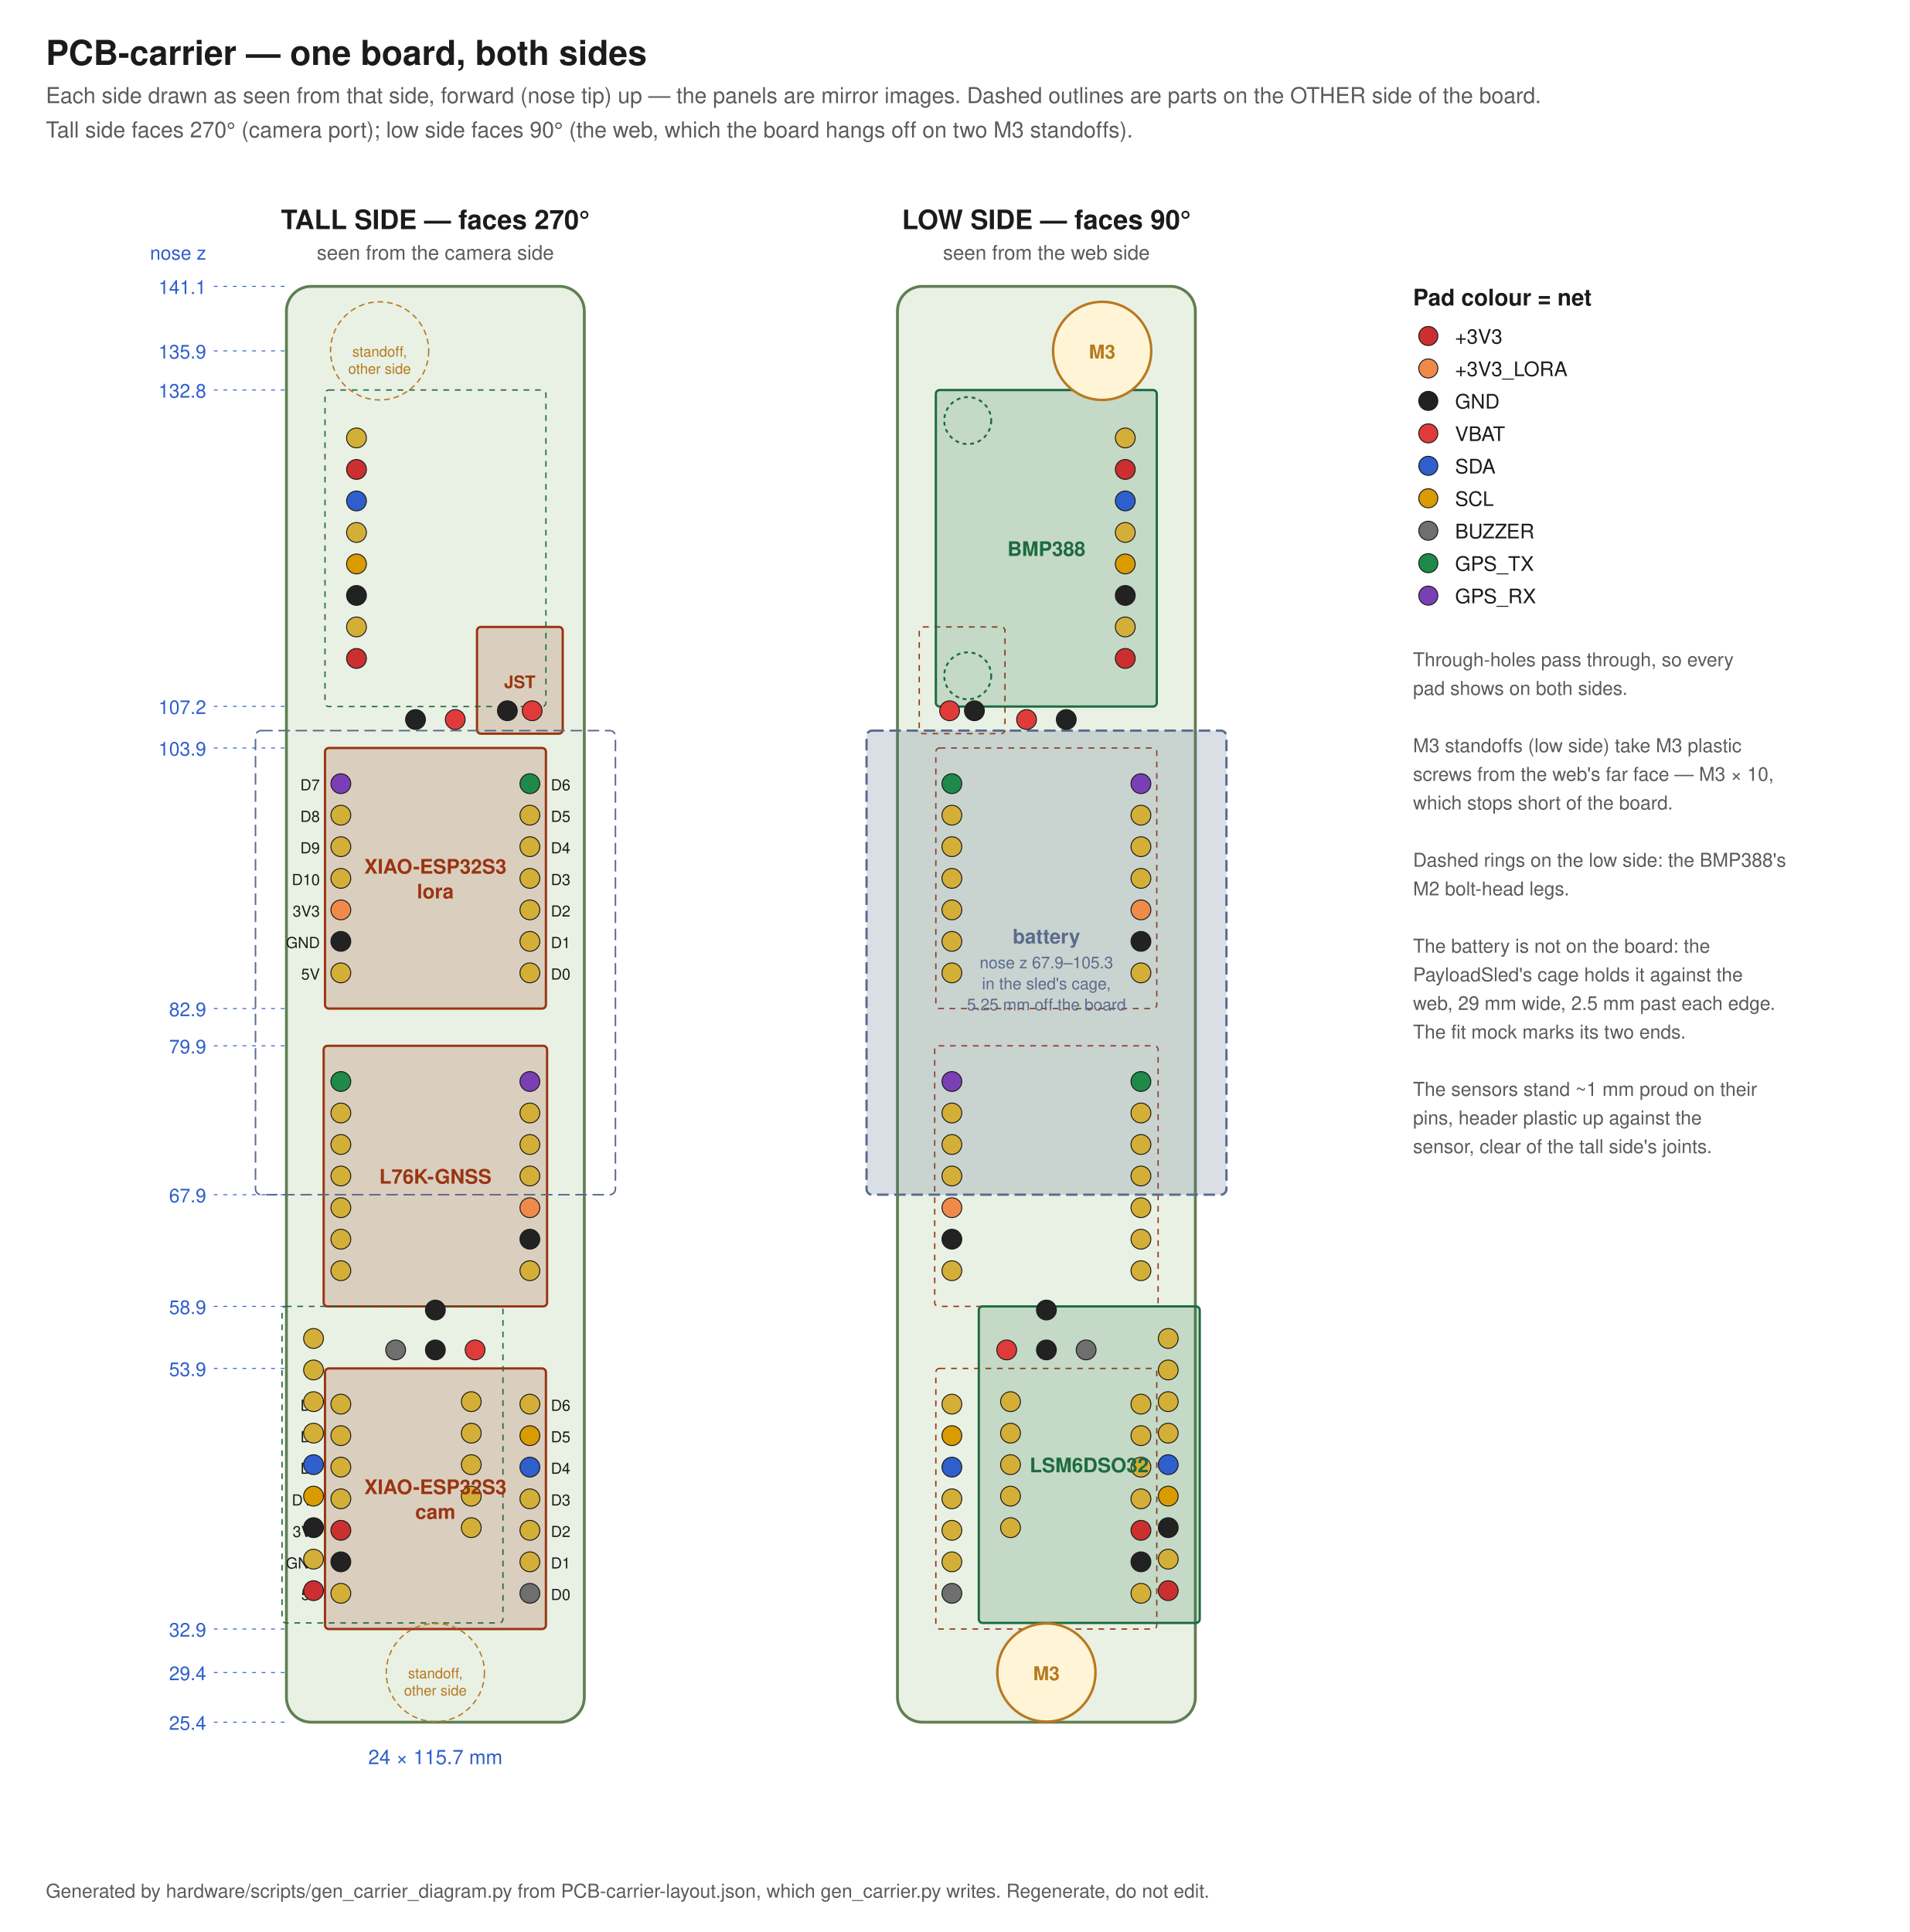
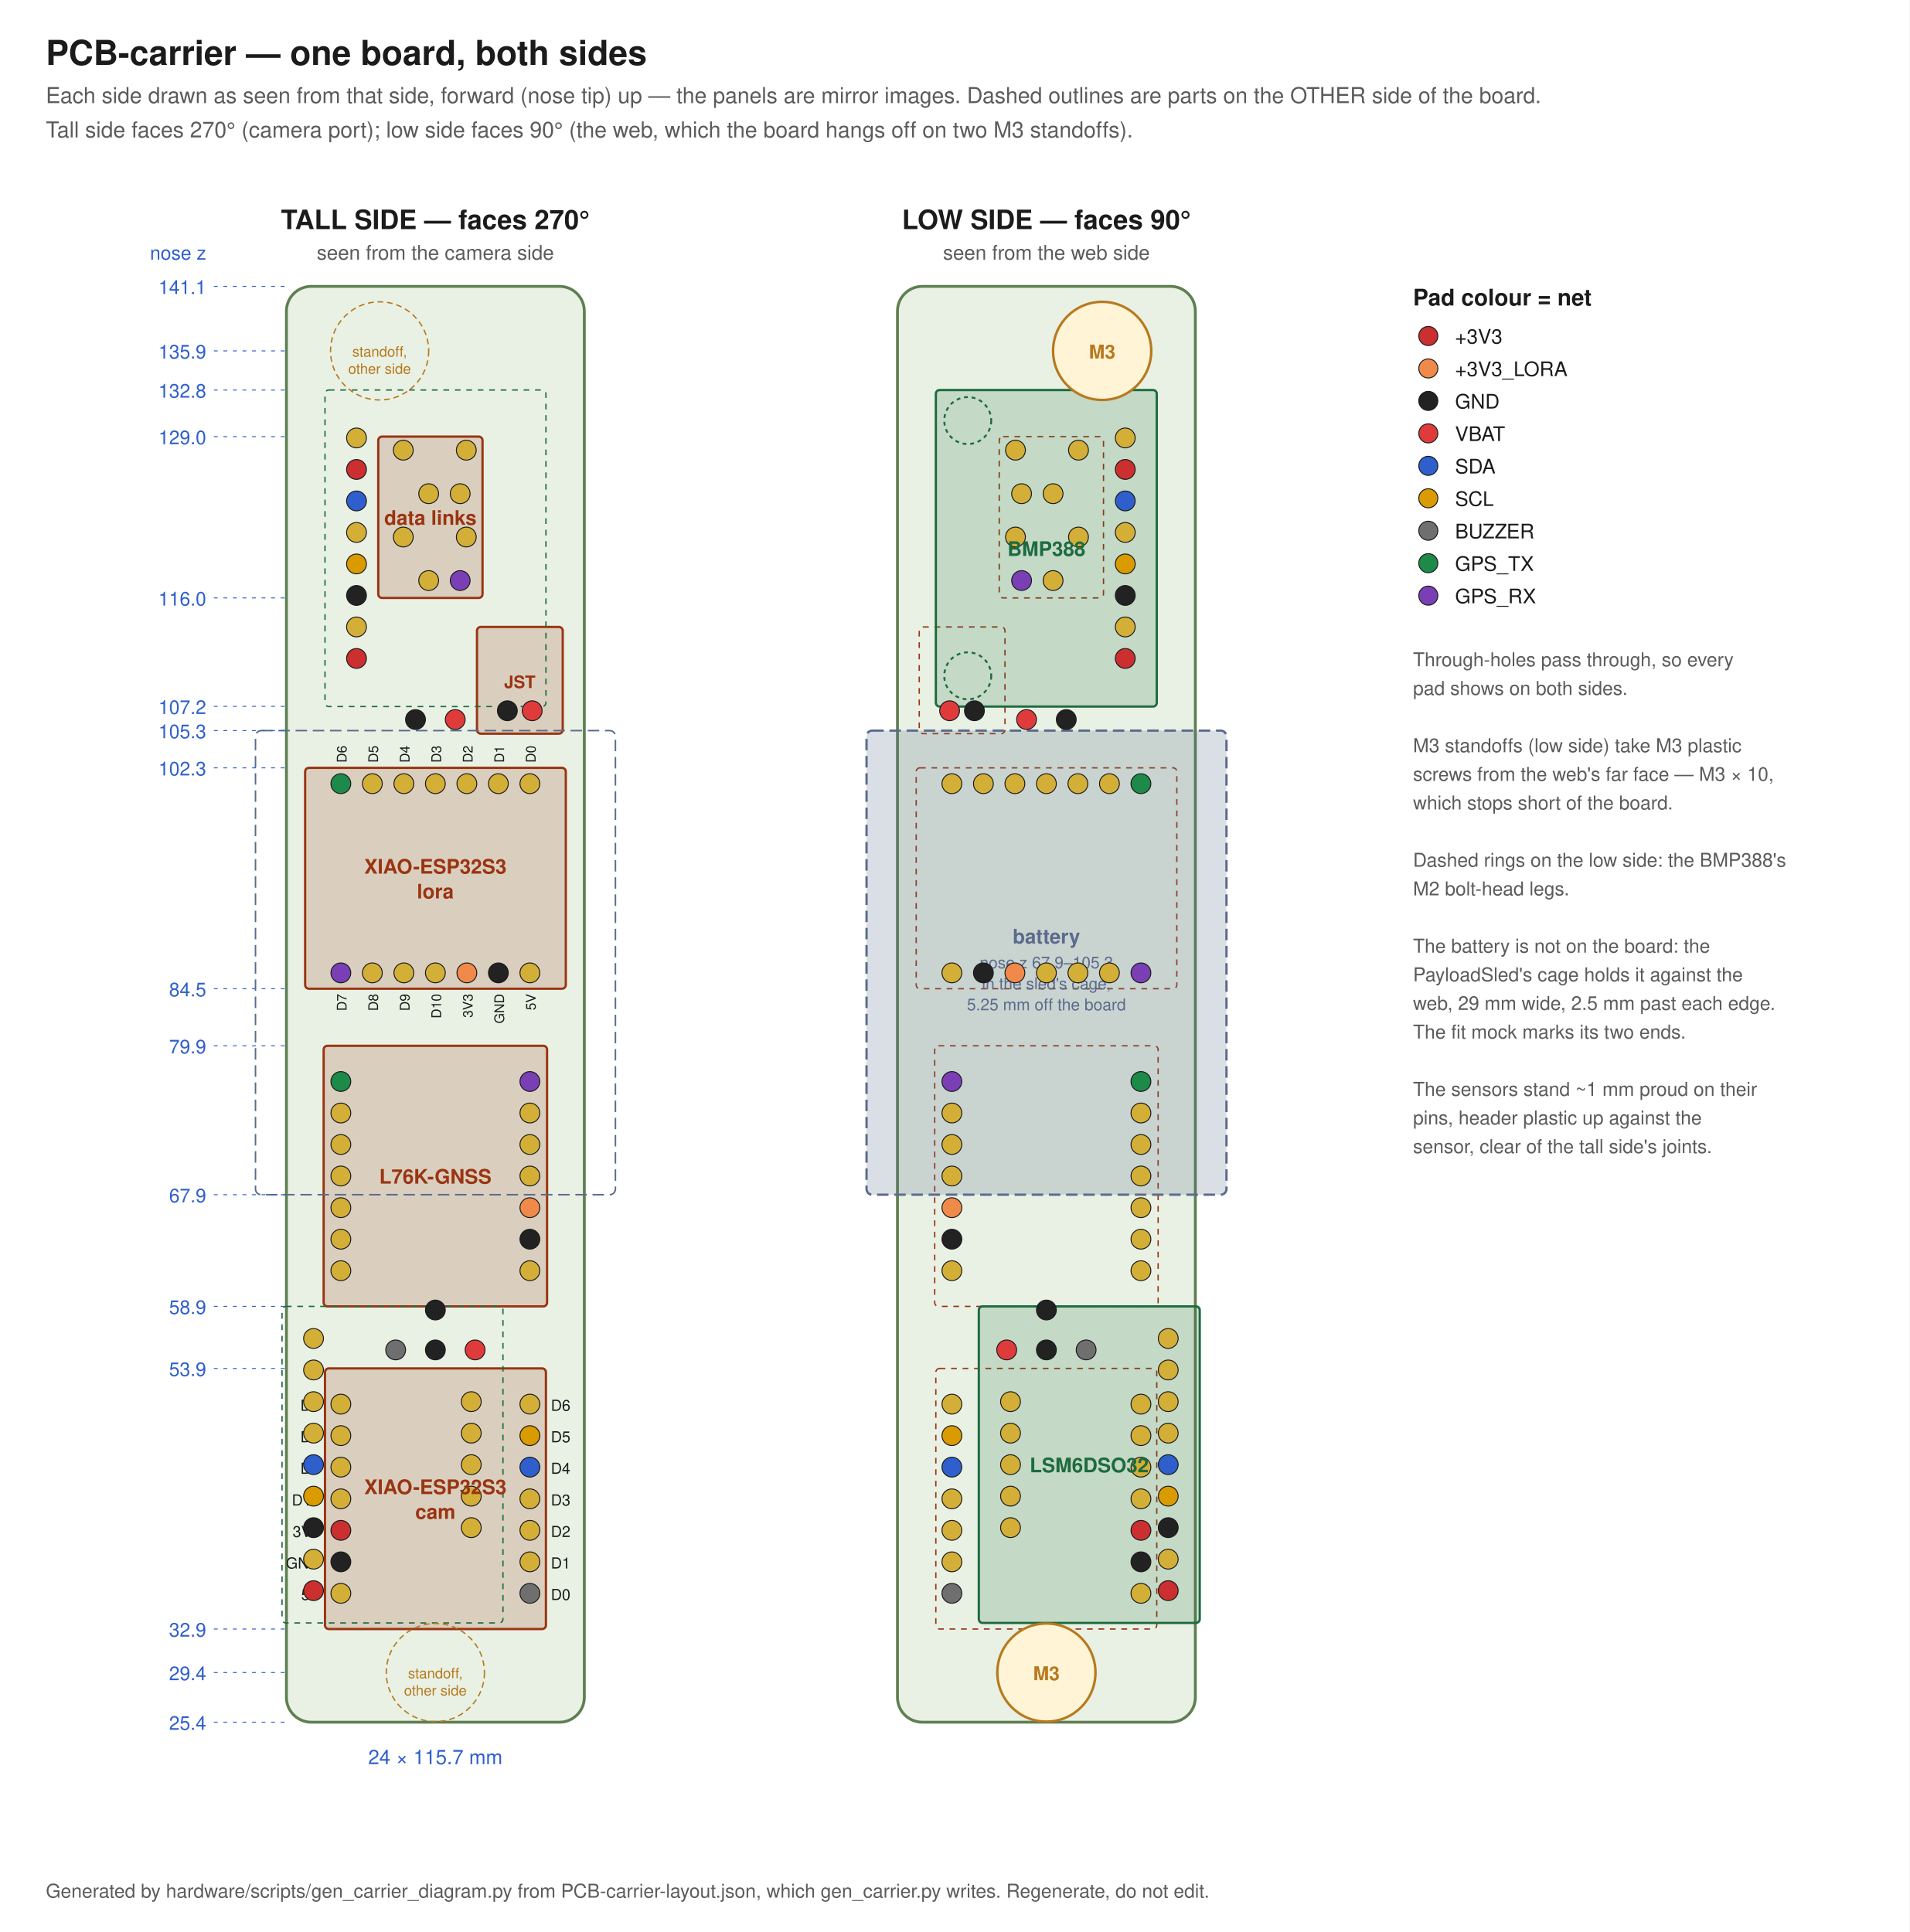
<svg xmlns="http://www.w3.org/2000/svg" width="1000" height="1012" viewBox="0 0 1000 1012" font-family="Helvetica, Arial, sans-serif">
  <rect x="0.0" y="0.0" width="1000.0" height="1012.0" rx="0.0" fill="#ffffff" fill-opacity="1.00" stroke="none" stroke-width="0.0" />
  <text x="24.0" y="34.0" font-size="18.0" fill="#1b1b1b" text-anchor="start" font-weight="bold">PCB-carrier — one board, both sides</text>
  <text x="24.0" y="54.0" font-size="11.5" fill="#5b5b5b" text-anchor="start" font-weight="normal">Each side drawn as seen from that side, forward (nose tip) up — the panels are mirror images. Dashed outlines are parts on the OTHER side of the board.</text>
  <text x="24.0" y="72.0" font-size="11.5" fill="#5b5b5b" text-anchor="start" font-weight="normal">Tall side faces 270° (camera port); low side faces 90° (the web, which the board hangs off on two M3 standoffs).</text>
  <text x="228.0" y="120.0" font-size="14.0" fill="#1b1b1b" text-anchor="middle" font-weight="bold">TALL SIDE — faces 270°</text>
  <text x="228.0" y="136.0" font-size="10.5" fill="#5b5b5b" text-anchor="middle" font-weight="normal">seen from the camera side</text>
  <rect x="150.0" y="150.0" width="156.0" height="752.1" rx="13.0" fill="#e9f1e4" fill-opacity="1.00" stroke="#5f7f52" stroke-width="1.5" />
  <rect x="170.2" y="716.8" width="115.7" height="136.5" rx="2.0" fill="#9a3412" fill-opacity="0.18" stroke="#9a3412" stroke-width="1.2" />
  <rect x="169.5" y="547.8" width="117.0" height="136.5" rx="2.0" fill="#9a3412" fill-opacity="0.18" stroke="#9a3412" stroke-width="1.2" />
-   <rect x="170.2" y="391.8" width="115.7" height="136.5" rx="2.0" fill="#9a3412" fill-opacity="0.18" stroke="#9a3412" stroke-width="1.2" />
+   <rect x="159.8" y="402.2" width="136.5" height="115.7" rx="2.0" fill="#9a3412" fill-opacity="0.18" stroke="#9a3412" stroke-width="1.2" />
+   <rect x="198.1" y="228.7" width="54.6" height="84.5" rx="2.0" fill="#9a3412" fill-opacity="0.18" stroke="#9a3412" stroke-width="1.2" />
  <rect x="249.8" y="328.4" width="44.9" height="55.9" rx="2.0" fill="#9a3412" fill-opacity="0.18" stroke="#9a3412" stroke-width="1.2" />
  <rect x="147.7" y="684.3" width="115.7" height="165.8" rx="2.0" fill="none" fill-opacity="0.00" stroke="#1d6b3f" stroke-width="0.7" stroke-dasharray="3,3" />
  <rect x="170.2" y="204.3" width="115.7" height="165.8" rx="2.0" fill="none" fill-opacity="0.00" stroke="#1d6b3f" stroke-width="0.7" stroke-dasharray="3,3" />
  <rect x="202.0" y="861.1" width="52.0" height="-7.8" rx="0.0" fill="#b8b8b8" fill-opacity="1.00" stroke="#1b1b1b" stroke-width="0.8" />
-   <rect x="202.0" y="536.1" width="52.0" height="-7.8" rx="0.0" fill="#b8b8b8" fill-opacity="1.00" stroke="#1b1b1b" stroke-width="0.8" />
+   <rect x="296.2" y="486.1" width="7.8" height="-52.0" rx="0.0" fill="#b8b8b8" fill-opacity="1.00" stroke="#1b1b1b" stroke-width="0.8" />
  <circle cx="228.0" cy="876.1" r="25.7" fill="none" stroke="#b7791f" stroke-width="0.7" stroke-dasharray="3,2" />
  <text x="228.0" y="879.1" font-size="7.5" fill="#b7791f" text-anchor="middle" font-weight="normal">standoff,</text>
  <text x="228.0" y="888.1" font-size="7.5" fill="#b7791f" text-anchor="middle" font-weight="normal">other side</text>
  <circle cx="198.8" cy="183.8" r="25.7" fill="none" stroke="#b7791f" stroke-width="0.7" stroke-dasharray="3,2" />
  <text x="198.8" y="186.8" font-size="7.5" fill="#b7791f" text-anchor="middle" font-weight="normal">standoff,</text>
  <text x="198.8" y="195.8" font-size="7.5" fill="#b7791f" text-anchor="middle" font-weight="normal">other side</text>
  <rect x="133.8" y="382.7" width="188.5" height="243.1" rx="3.0" fill="none" fill-opacity="0.00" stroke="#5a6b8c" stroke-width="0.8" stroke-dasharray="6,3" />
  <circle cx="278.7" cy="372.3" r="5.2" fill="#e03b3b" stroke="#1b1b1b" stroke-width="0.5" />
  <circle cx="265.7" cy="372.3" r="5.2" fill="#222222" stroke="#1b1b1b" stroke-width="0.5" />
  <circle cx="186.7" cy="344.9" r="5.2" fill="#cc2f2f" stroke="#1b1b1b" stroke-width="0.5" />
  <circle cx="186.7" cy="328.4" r="5.2" fill="#d4af37" stroke="#1b1b1b" stroke-width="0.5" />
  <circle cx="186.7" cy="311.9" r="5.2" fill="#222222" stroke="#1b1b1b" stroke-width="0.5" />
  <circle cx="186.7" cy="295.4" r="5.2" fill="#d99b00" stroke="#1b1b1b" stroke-width="0.5" />
  <circle cx="186.7" cy="278.9" r="5.2" fill="#d4af37" stroke="#1b1b1b" stroke-width="0.5" />
  <circle cx="186.7" cy="262.4" r="5.2" fill="#2f5fcc" stroke="#1b1b1b" stroke-width="0.5" />
  <circle cx="186.7" cy="245.9" r="5.2" fill="#cc2f2f" stroke="#1b1b1b" stroke-width="0.5" />
  <circle cx="186.7" cy="229.4" r="5.2" fill="#d4af37" stroke="#1b1b1b" stroke-width="0.5" />
  <circle cx="277.5" cy="834.6" r="5.2" fill="#6f6f6f" stroke="#1b1b1b" stroke-width="0.5" />
  <text x="288.5" y="838.1" font-size="8.0" fill="#1b1b1b" text-anchor="start" font-weight="normal">D0</text>
  <circle cx="277.5" cy="818.1" r="5.2" fill="#d4af37" stroke="#1b1b1b" stroke-width="0.5" />
  <text x="288.5" y="821.6" font-size="8.0" fill="#1b1b1b" text-anchor="start" font-weight="normal">D1</text>
  <circle cx="277.5" cy="801.6" r="5.2" fill="#d4af37" stroke="#1b1b1b" stroke-width="0.5" />
  <text x="288.5" y="805.1" font-size="8.0" fill="#1b1b1b" text-anchor="start" font-weight="normal">D2</text>
  <circle cx="277.5" cy="785.1" r="5.2" fill="#d4af37" stroke="#1b1b1b" stroke-width="0.5" />
  <text x="288.5" y="788.6" font-size="8.0" fill="#1b1b1b" text-anchor="start" font-weight="normal">D3</text>
  <circle cx="277.5" cy="768.5" r="5.2" fill="#2f5fcc" stroke="#1b1b1b" stroke-width="0.5" />
  <text x="288.5" y="772.0" font-size="8.0" fill="#1b1b1b" text-anchor="start" font-weight="normal">D4</text>
  <circle cx="277.5" cy="752.0" r="5.2" fill="#d99b00" stroke="#1b1b1b" stroke-width="0.5" />
  <text x="288.5" y="755.5" font-size="8.0" fill="#1b1b1b" text-anchor="start" font-weight="normal">D5</text>
  <circle cx="277.5" cy="735.5" r="5.2" fill="#d4af37" stroke="#1b1b1b" stroke-width="0.5" />
  <text x="288.5" y="739.0" font-size="8.0" fill="#1b1b1b" text-anchor="start" font-weight="normal">D6</text>
  <circle cx="178.5" cy="735.5" r="5.2" fill="#d4af37" stroke="#1b1b1b" stroke-width="0.5" />
  <text x="167.5" y="739.0" font-size="8.0" fill="#1b1b1b" text-anchor="end" font-weight="normal">D7</text>
  <circle cx="178.5" cy="752.0" r="5.2" fill="#d4af37" stroke="#1b1b1b" stroke-width="0.5" />
  <text x="167.5" y="755.5" font-size="8.0" fill="#1b1b1b" text-anchor="end" font-weight="normal">D8</text>
  <circle cx="178.5" cy="768.5" r="5.2" fill="#d4af37" stroke="#1b1b1b" stroke-width="0.5" />
  <text x="167.5" y="772.0" font-size="8.0" fill="#1b1b1b" text-anchor="end" font-weight="normal">D9</text>
  <circle cx="178.5" cy="785.1" r="5.2" fill="#d4af37" stroke="#1b1b1b" stroke-width="0.5" />
  <text x="167.5" y="788.6" font-size="8.0" fill="#1b1b1b" text-anchor="end" font-weight="normal">D10</text>
  <circle cx="178.5" cy="801.6" r="5.2" fill="#cc2f2f" stroke="#1b1b1b" stroke-width="0.5" />
  <text x="167.5" y="805.1" font-size="8.0" fill="#1b1b1b" text-anchor="end" font-weight="normal">3V3</text>
  <circle cx="178.5" cy="818.1" r="5.2" fill="#222222" stroke="#1b1b1b" stroke-width="0.5" />
  <text x="167.5" y="821.6" font-size="8.0" fill="#1b1b1b" text-anchor="end" font-weight="normal">GND</text>
  <circle cx="178.5" cy="834.6" r="5.2" fill="#d4af37" stroke="#1b1b1b" stroke-width="0.5" />
  <text x="167.5" y="838.1" font-size="8.0" fill="#1b1b1b" text-anchor="end" font-weight="normal">5V</text>
  <circle cx="277.5" cy="665.6" r="5.2" fill="#d4af37" stroke="#1b1b1b" stroke-width="0.5" />
  <circle cx="277.5" cy="649.1" r="5.2" fill="#222222" stroke="#1b1b1b" stroke-width="0.5" />
  <circle cx="277.5" cy="632.6" r="5.2" fill="#f08a4b" stroke="#1b1b1b" stroke-width="0.5" />
  <circle cx="277.5" cy="616.0" r="5.2" fill="#d4af37" stroke="#1b1b1b" stroke-width="0.5" />
  <circle cx="277.5" cy="599.5" r="5.2" fill="#d4af37" stroke="#1b1b1b" stroke-width="0.5" />
  <circle cx="277.5" cy="583.0" r="5.2" fill="#d4af37" stroke="#1b1b1b" stroke-width="0.5" />
  <circle cx="277.5" cy="566.5" r="5.2" fill="#7a3fb5" stroke="#1b1b1b" stroke-width="0.5" />
  <circle cx="178.5" cy="665.6" r="5.2" fill="#d4af37" stroke="#1b1b1b" stroke-width="0.5" />
  <circle cx="178.5" cy="649.1" r="5.2" fill="#d4af37" stroke="#1b1b1b" stroke-width="0.5" />
  <circle cx="178.5" cy="632.6" r="5.2" fill="#d4af37" stroke="#1b1b1b" stroke-width="0.5" />
  <circle cx="178.5" cy="616.0" r="5.2" fill="#d4af37" stroke="#1b1b1b" stroke-width="0.5" />
  <circle cx="178.5" cy="599.5" r="5.2" fill="#d4af37" stroke="#1b1b1b" stroke-width="0.5" />
  <circle cx="178.5" cy="583.0" r="5.2" fill="#d4af37" stroke="#1b1b1b" stroke-width="0.5" />
  <circle cx="178.5" cy="566.5" r="5.2" fill="#1d8a4a" stroke="#1b1b1b" stroke-width="0.5" />
+   <circle cx="241.0" cy="258.6" r="5.2" fill="#d4af37" stroke="#1b1b1b" stroke-width="0.5" />
+   <circle cx="224.5" cy="258.6" r="5.2" fill="#d4af37" stroke="#1b1b1b" stroke-width="0.5" />
+   <circle cx="241.0" cy="304.1" r="5.2" fill="#7a3fb5" stroke="#1b1b1b" stroke-width="0.5" />
+   <circle cx="224.5" cy="304.1" r="5.2" fill="#d4af37" stroke="#1b1b1b" stroke-width="0.5" />
+   <circle cx="277.5" cy="410.5" r="5.2" fill="#d4af37" stroke="#1b1b1b" stroke-width="0.5" />
+   <text x="280.5" y="399.5" font-size="7.0" fill="#1b1b1b" text-anchor="start" font-weight="normal" transform="rotate(-90 280.5 399.5)">D0</text>
+   <circle cx="261.0" cy="410.5" r="5.2" fill="#d4af37" stroke="#1b1b1b" stroke-width="0.5" />
+   <text x="264.0" y="399.5" font-size="7.0" fill="#1b1b1b" text-anchor="start" font-weight="normal" transform="rotate(-90 264.0 399.5)">D1</text>
+   <circle cx="244.5" cy="410.5" r="5.2" fill="#d4af37" stroke="#1b1b1b" stroke-width="0.5" />
+   <text x="247.5" y="399.5" font-size="7.0" fill="#1b1b1b" text-anchor="start" font-weight="normal" transform="rotate(-90 247.5 399.5)">D2</text>
+   <circle cx="228.0" cy="410.5" r="5.2" fill="#d4af37" stroke="#1b1b1b" stroke-width="0.5" />
+   <text x="231.0" y="399.5" font-size="7.0" fill="#1b1b1b" text-anchor="start" font-weight="normal" transform="rotate(-90 231.0 399.5)">D3</text>
+   <circle cx="211.5" cy="410.5" r="5.2" fill="#d4af37" stroke="#1b1b1b" stroke-width="0.5" />
+   <text x="214.5" y="399.5" font-size="7.0" fill="#1b1b1b" text-anchor="start" font-weight="normal" transform="rotate(-90 214.5 399.5)">D4</text>
+   <circle cx="195.0" cy="410.5" r="5.2" fill="#d4af37" stroke="#1b1b1b" stroke-width="0.5" />
+   <text x="198.0" y="399.5" font-size="7.0" fill="#1b1b1b" text-anchor="start" font-weight="normal" transform="rotate(-90 198.0 399.5)">D5</text>
+   <circle cx="178.5" cy="410.5" r="5.2" fill="#1d8a4a" stroke="#1b1b1b" stroke-width="0.5" />
+   <text x="181.5" y="399.5" font-size="7.0" fill="#1b1b1b" text-anchor="start" font-weight="normal" transform="rotate(-90 181.5 399.5)">D6</text>
+   <circle cx="178.5" cy="509.6" r="5.2" fill="#7a3fb5" stroke="#1b1b1b" stroke-width="0.5" />
+   <text x="181.5" y="520.6" font-size="7.0" fill="#1b1b1b" text-anchor="end" font-weight="normal" transform="rotate(-90 181.5 520.6)">D7</text>
+   <circle cx="195.0" cy="509.6" r="5.2" fill="#d4af37" stroke="#1b1b1b" stroke-width="0.5" />
+   <text x="198.0" y="520.6" font-size="7.0" fill="#1b1b1b" text-anchor="end" font-weight="normal" transform="rotate(-90 198.0 520.6)">D8</text>
+   <circle cx="211.5" cy="509.6" r="5.2" fill="#d4af37" stroke="#1b1b1b" stroke-width="0.5" />
+   <text x="214.5" y="520.6" font-size="7.0" fill="#1b1b1b" text-anchor="end" font-weight="normal" transform="rotate(-90 214.5 520.6)">D9</text>
+   <circle cx="228.0" cy="509.6" r="5.2" fill="#d4af37" stroke="#1b1b1b" stroke-width="0.5" />
+   <text x="231.0" y="520.6" font-size="7.0" fill="#1b1b1b" text-anchor="end" font-weight="normal" transform="rotate(-90 231.0 520.6)">D10</text>
+   <circle cx="244.5" cy="509.6" r="5.2" fill="#f08a4b" stroke="#1b1b1b" stroke-width="0.5" />
+   <text x="247.5" y="520.6" font-size="7.0" fill="#1b1b1b" text-anchor="end" font-weight="normal" transform="rotate(-90 247.5 520.6)">3V3</text>
+   <circle cx="261.0" cy="509.6" r="5.2" fill="#222222" stroke="#1b1b1b" stroke-width="0.5" />
+   <text x="264.0" y="520.6" font-size="7.0" fill="#1b1b1b" text-anchor="end" font-weight="normal" transform="rotate(-90 264.0 520.6)">GND</text>
  <circle cx="277.5" cy="509.6" r="5.2" fill="#d4af37" stroke="#1b1b1b" stroke-width="0.5" />
-   <text x="288.5" y="513.1" font-size="8.0" fill="#1b1b1b" text-anchor="start" font-weight="normal">D0</text>
-   <circle cx="277.5" cy="493.1" r="5.2" fill="#d4af37" stroke="#1b1b1b" stroke-width="0.5" />
-   <text x="288.5" y="496.6" font-size="8.0" fill="#1b1b1b" text-anchor="start" font-weight="normal">D1</text>
-   <circle cx="277.5" cy="476.6" r="5.2" fill="#d4af37" stroke="#1b1b1b" stroke-width="0.5" />
-   <text x="288.5" y="480.1" font-size="8.0" fill="#1b1b1b" text-anchor="start" font-weight="normal">D2</text>
-   <circle cx="277.5" cy="460.1" r="5.2" fill="#d4af37" stroke="#1b1b1b" stroke-width="0.5" />
-   <text x="288.5" y="463.6" font-size="8.0" fill="#1b1b1b" text-anchor="start" font-weight="normal">D3</text>
-   <circle cx="277.5" cy="443.5" r="5.2" fill="#d4af37" stroke="#1b1b1b" stroke-width="0.5" />
-   <text x="288.5" y="447.0" font-size="8.0" fill="#1b1b1b" text-anchor="start" font-weight="normal">D4</text>
-   <circle cx="277.5" cy="427.0" r="5.2" fill="#d4af37" stroke="#1b1b1b" stroke-width="0.5" />
-   <text x="288.5" y="430.5" font-size="8.0" fill="#1b1b1b" text-anchor="start" font-weight="normal">D5</text>
-   <circle cx="277.5" cy="410.5" r="5.2" fill="#1d8a4a" stroke="#1b1b1b" stroke-width="0.5" />
-   <text x="288.5" y="414.0" font-size="8.0" fill="#1b1b1b" text-anchor="start" font-weight="normal">D6</text>
-   <circle cx="178.5" cy="410.5" r="5.2" fill="#7a3fb5" stroke="#1b1b1b" stroke-width="0.5" />
-   <text x="167.5" y="414.0" font-size="8.0" fill="#1b1b1b" text-anchor="end" font-weight="normal">D7</text>
-   <circle cx="178.5" cy="427.0" r="5.2" fill="#d4af37" stroke="#1b1b1b" stroke-width="0.5" />
-   <text x="167.5" y="430.5" font-size="8.0" fill="#1b1b1b" text-anchor="end" font-weight="normal">D8</text>
-   <circle cx="178.5" cy="443.5" r="5.2" fill="#d4af37" stroke="#1b1b1b" stroke-width="0.5" />
-   <text x="167.5" y="447.0" font-size="8.0" fill="#1b1b1b" text-anchor="end" font-weight="normal">D9</text>
-   <circle cx="178.5" cy="460.1" r="5.2" fill="#d4af37" stroke="#1b1b1b" stroke-width="0.5" />
-   <text x="167.5" y="463.6" font-size="8.0" fill="#1b1b1b" text-anchor="end" font-weight="normal">D10</text>
-   <circle cx="178.5" cy="476.6" r="5.2" fill="#f08a4b" stroke="#1b1b1b" stroke-width="0.5" />
-   <text x="167.5" y="480.1" font-size="8.0" fill="#1b1b1b" text-anchor="end" font-weight="normal">3V3</text>
-   <circle cx="178.5" cy="493.1" r="5.2" fill="#222222" stroke="#1b1b1b" stroke-width="0.5" />
-   <text x="167.5" y="496.6" font-size="8.0" fill="#1b1b1b" text-anchor="end" font-weight="normal">GND</text>
-   <circle cx="178.5" cy="509.6" r="5.2" fill="#d4af37" stroke="#1b1b1b" stroke-width="0.5" />
-   <text x="167.5" y="513.1" font-size="8.0" fill="#1b1b1b" text-anchor="end" font-weight="normal">5V</text>
+   <text x="280.5" y="520.6" font-size="7.0" fill="#1b1b1b" text-anchor="end" font-weight="normal" transform="rotate(-90 280.5 520.6)">5V</text>
  <circle cx="246.8" cy="800.2" r="5.2" fill="#d4af37" stroke="#1b1b1b" stroke-width="0.5" />
  <circle cx="246.8" cy="783.7" r="5.2" fill="#d4af37" stroke="#1b1b1b" stroke-width="0.5" />
  <circle cx="246.8" cy="767.2" r="5.2" fill="#d4af37" stroke="#1b1b1b" stroke-width="0.5" />
  <circle cx="246.8" cy="750.7" r="5.2" fill="#d4af37" stroke="#1b1b1b" stroke-width="0.5" />
  <circle cx="246.8" cy="734.2" r="5.2" fill="#d4af37" stroke="#1b1b1b" stroke-width="0.5" />
  <circle cx="164.2" cy="833.2" r="5.2" fill="#cc2f2f" stroke="#1b1b1b" stroke-width="0.5" />
  <circle cx="164.2" cy="816.7" r="5.2" fill="#d4af37" stroke="#1b1b1b" stroke-width="0.5" />
  <circle cx="164.2" cy="800.2" r="5.2" fill="#222222" stroke="#1b1b1b" stroke-width="0.5" />
  <circle cx="164.2" cy="783.7" r="5.2" fill="#d99b00" stroke="#1b1b1b" stroke-width="0.5" />
  <circle cx="164.2" cy="767.2" r="5.2" fill="#2f5fcc" stroke="#1b1b1b" stroke-width="0.5" />
  <circle cx="164.2" cy="750.7" r="5.2" fill="#d4af37" stroke="#1b1b1b" stroke-width="0.5" />
  <circle cx="164.2" cy="734.2" r="5.2" fill="#d4af37" stroke="#1b1b1b" stroke-width="0.5" />
  <circle cx="164.2" cy="717.6" r="5.2" fill="#d4af37" stroke="#1b1b1b" stroke-width="0.5" />
  <circle cx="164.2" cy="701.1" r="5.2" fill="#d4af37" stroke="#1b1b1b" stroke-width="0.5" />
+   <circle cx="244.2" cy="235.8" r="5.2" fill="#d4af37" stroke="#1b1b1b" stroke-width="0.5" />
+   <circle cx="211.2" cy="235.8" r="5.2" fill="#d4af37" stroke="#1b1b1b" stroke-width="0.5" />
+   <circle cx="244.2" cy="281.3" r="5.2" fill="#d4af37" stroke="#1b1b1b" stroke-width="0.5" />
+   <circle cx="211.2" cy="281.3" r="5.2" fill="#d4af37" stroke="#1b1b1b" stroke-width="0.5" />
  <circle cx="207.2" cy="707.1" r="5.2" fill="#6f6f6f" stroke="#1b1b1b" stroke-width="0.5" />
  <circle cx="228.0" cy="686.2" r="5.2" fill="#222222" stroke="#1b1b1b" stroke-width="0.5" />
  <circle cx="228.0" cy="707.1" r="5.2" fill="#222222" stroke="#1b1b1b" stroke-width="0.5" />
  <circle cx="248.8" cy="707.1" r="5.2" fill="#e03b3b" stroke="#1b1b1b" stroke-width="0.5" />
  <circle cx="217.6" cy="376.9" r="5.2" fill="#222222" stroke="#1b1b1b" stroke-width="0.5" />
  <circle cx="238.4" cy="376.9" r="5.2" fill="#e03b3b" stroke="#1b1b1b" stroke-width="0.5" />
  <text x="228.0" y="782.6" font-size="10.5" fill="#9a3412" text-anchor="middle" font-weight="bold">XIAO-ESP32S3</text>
  <text x="228.0" y="795.6" font-size="10.5" fill="#9a3412" text-anchor="middle" font-weight="bold">cam</text>
  <text x="228.0" y="620.0" font-size="10.5" fill="#9a3412" text-anchor="middle" font-weight="bold">L76K-GNSS</text>
  <text x="228.0" y="457.6" font-size="10.5" fill="#9a3412" text-anchor="middle" font-weight="bold">XIAO-ESP32S3</text>
  <text x="228.0" y="470.6" font-size="10.5" fill="#9a3412" text-anchor="middle" font-weight="bold">lora</text>
+   <text x="225.4" y="274.9" font-size="10.5" fill="#9a3412" text-anchor="middle" font-weight="bold">data links</text>
  <text x="272.2" y="360.4" font-size="9.0" fill="#9a3412" text-anchor="middle" font-weight="bold">JST</text>
  <text x="548.0" y="120.0" font-size="14.0" fill="#1b1b1b" text-anchor="middle" font-weight="bold">LOW SIDE — faces 90°</text>
  <text x="548.0" y="136.0" font-size="10.5" fill="#5b5b5b" text-anchor="middle" font-weight="normal">seen from the web side</text>
  <rect x="470.0" y="150.0" width="156.0" height="752.1" rx="13.0" fill="#e9f1e4" fill-opacity="1.00" stroke="#5f7f52" stroke-width="1.5" />
  <rect x="490.1" y="716.8" width="115.7" height="136.5" rx="2.0" fill="none" fill-opacity="0.00" stroke="#9a3412" stroke-width="0.7" stroke-dasharray="3,3" />
  <rect x="489.5" y="547.8" width="117.0" height="136.5" rx="2.0" fill="none" fill-opacity="0.00" stroke="#9a3412" stroke-width="0.7" stroke-dasharray="3,3" />
-   <rect x="490.1" y="391.8" width="115.7" height="136.5" rx="2.0" fill="none" fill-opacity="0.00" stroke="#9a3412" stroke-width="0.7" stroke-dasharray="3,3" />
+   <rect x="479.8" y="402.2" width="136.5" height="115.7" rx="2.0" fill="none" fill-opacity="0.00" stroke="#9a3412" stroke-width="0.7" stroke-dasharray="3,3" />
+   <rect x="523.3" y="228.7" width="54.6" height="84.5" rx="2.0" fill="none" fill-opacity="0.00" stroke="#9a3412" stroke-width="0.7" stroke-dasharray="3,3" />
  <rect x="481.4" y="328.4" width="44.9" height="55.9" rx="2.0" fill="none" fill-opacity="0.00" stroke="#9a3412" stroke-width="0.7" stroke-dasharray="3,3" />
  <rect x="512.6" y="684.3" width="115.7" height="165.8" rx="2.0" fill="#1d6b3f" fill-opacity="0.18" stroke="#1d6b3f" stroke-width="1.2" />
  <rect x="490.1" y="204.3" width="115.7" height="165.8" rx="2.0" fill="#1d6b3f" fill-opacity="0.18" stroke="#1d6b3f" stroke-width="1.2" />
  <circle cx="548.0" cy="876.1" r="25.7" fill="#fff4d6" stroke="#b7791f" stroke-width="1.3" />
  <text x="548.0" y="880.1" font-size="10.0" fill="#b7791f" text-anchor="middle" font-weight="bold">M3</text>
  <circle cx="577.2" cy="183.8" r="25.7" fill="#fff4d6" stroke="#b7791f" stroke-width="1.3" />
  <text x="577.2" y="187.8" font-size="10.0" fill="#b7791f" text-anchor="middle" font-weight="bold">M3</text>
  <rect x="453.8" y="382.7" width="188.5" height="243.1" rx="3.0" fill="#5a6b8c" fill-opacity="0.22" stroke="#5a6b8c" stroke-width="1.2" stroke-dasharray="6,3" />
  <text x="548.0" y="494.2" font-size="10.5" fill="#5a6b8c" text-anchor="middle" font-weight="bold">battery</text>
  <text x="548.0" y="507.2" font-size="8.5" fill="#5a6b8c" text-anchor="middle" font-weight="normal">nose z 67.9–105.3</text>
  <text x="548.0" y="518.2" font-size="8.5" fill="#5a6b8c" text-anchor="middle" font-weight="normal">in the sled's cage,</text>
  <text x="548.0" y="529.2" font-size="8.5" fill="#5a6b8c" text-anchor="middle" font-weight="normal">5.25 mm off the board</text>
  <circle cx="506.8" cy="354.0" r="12.3" fill="none" stroke="#1d6b3f" stroke-width="1.0" stroke-dasharray="2,2" />
  <circle cx="506.8" cy="220.3" r="12.3" fill="none" stroke="#1d6b3f" stroke-width="1.0" stroke-dasharray="2,2" />
  <circle cx="497.3" cy="372.3" r="5.2" fill="#e03b3b" stroke="#1b1b1b" stroke-width="0.5" />
  <circle cx="510.3" cy="372.3" r="5.2" fill="#222222" stroke="#1b1b1b" stroke-width="0.5" />
  <circle cx="589.3" cy="344.9" r="5.2" fill="#cc2f2f" stroke="#1b1b1b" stroke-width="0.5" />
  <circle cx="589.3" cy="328.4" r="5.2" fill="#d4af37" stroke="#1b1b1b" stroke-width="0.5" />
  <circle cx="589.3" cy="311.9" r="5.2" fill="#222222" stroke="#1b1b1b" stroke-width="0.5" />
  <circle cx="589.3" cy="295.4" r="5.2" fill="#d99b00" stroke="#1b1b1b" stroke-width="0.5" />
  <circle cx="589.3" cy="278.9" r="5.2" fill="#d4af37" stroke="#1b1b1b" stroke-width="0.5" />
  <circle cx="589.3" cy="262.4" r="5.2" fill="#2f5fcc" stroke="#1b1b1b" stroke-width="0.5" />
  <circle cx="589.3" cy="245.9" r="5.2" fill="#cc2f2f" stroke="#1b1b1b" stroke-width="0.5" />
  <circle cx="589.3" cy="229.4" r="5.2" fill="#d4af37" stroke="#1b1b1b" stroke-width="0.5" />
  <circle cx="498.5" cy="834.6" r="5.2" fill="#6f6f6f" stroke="#1b1b1b" stroke-width="0.5" />
  <circle cx="498.5" cy="818.1" r="5.2" fill="#d4af37" stroke="#1b1b1b" stroke-width="0.5" />
  <circle cx="498.5" cy="801.6" r="5.2" fill="#d4af37" stroke="#1b1b1b" stroke-width="0.5" />
  <circle cx="498.5" cy="785.1" r="5.2" fill="#d4af37" stroke="#1b1b1b" stroke-width="0.5" />
  <circle cx="498.5" cy="768.5" r="5.2" fill="#2f5fcc" stroke="#1b1b1b" stroke-width="0.5" />
  <circle cx="498.5" cy="752.0" r="5.2" fill="#d99b00" stroke="#1b1b1b" stroke-width="0.5" />
  <circle cx="498.5" cy="735.5" r="5.2" fill="#d4af37" stroke="#1b1b1b" stroke-width="0.5" />
  <circle cx="597.5" cy="735.5" r="5.2" fill="#d4af37" stroke="#1b1b1b" stroke-width="0.5" />
  <circle cx="597.5" cy="752.0" r="5.2" fill="#d4af37" stroke="#1b1b1b" stroke-width="0.5" />
  <circle cx="597.5" cy="768.5" r="5.2" fill="#d4af37" stroke="#1b1b1b" stroke-width="0.5" />
  <circle cx="597.5" cy="785.1" r="5.2" fill="#d4af37" stroke="#1b1b1b" stroke-width="0.5" />
  <circle cx="597.5" cy="801.6" r="5.2" fill="#cc2f2f" stroke="#1b1b1b" stroke-width="0.5" />
  <circle cx="597.5" cy="818.1" r="5.2" fill="#222222" stroke="#1b1b1b" stroke-width="0.5" />
  <circle cx="597.5" cy="834.6" r="5.2" fill="#d4af37" stroke="#1b1b1b" stroke-width="0.5" />
  <circle cx="498.5" cy="665.6" r="5.2" fill="#d4af37" stroke="#1b1b1b" stroke-width="0.5" />
  <circle cx="498.5" cy="649.1" r="5.2" fill="#222222" stroke="#1b1b1b" stroke-width="0.5" />
  <circle cx="498.5" cy="632.6" r="5.2" fill="#f08a4b" stroke="#1b1b1b" stroke-width="0.5" />
  <circle cx="498.5" cy="616.0" r="5.2" fill="#d4af37" stroke="#1b1b1b" stroke-width="0.5" />
  <circle cx="498.5" cy="599.5" r="5.2" fill="#d4af37" stroke="#1b1b1b" stroke-width="0.5" />
  <circle cx="498.5" cy="583.0" r="5.2" fill="#d4af37" stroke="#1b1b1b" stroke-width="0.5" />
  <circle cx="498.5" cy="566.5" r="5.2" fill="#7a3fb5" stroke="#1b1b1b" stroke-width="0.5" />
  <circle cx="597.5" cy="665.6" r="5.2" fill="#d4af37" stroke="#1b1b1b" stroke-width="0.5" />
  <circle cx="597.5" cy="649.1" r="5.2" fill="#d4af37" stroke="#1b1b1b" stroke-width="0.5" />
  <circle cx="597.5" cy="632.6" r="5.2" fill="#d4af37" stroke="#1b1b1b" stroke-width="0.5" />
  <circle cx="597.5" cy="616.0" r="5.2" fill="#d4af37" stroke="#1b1b1b" stroke-width="0.5" />
  <circle cx="597.5" cy="599.5" r="5.2" fill="#d4af37" stroke="#1b1b1b" stroke-width="0.5" />
  <circle cx="597.5" cy="583.0" r="5.2" fill="#d4af37" stroke="#1b1b1b" stroke-width="0.5" />
  <circle cx="597.5" cy="566.5" r="5.2" fill="#1d8a4a" stroke="#1b1b1b" stroke-width="0.5" />
+   <circle cx="535.0" cy="258.6" r="5.2" fill="#d4af37" stroke="#1b1b1b" stroke-width="0.5" />
+   <circle cx="551.5" cy="258.6" r="5.2" fill="#d4af37" stroke="#1b1b1b" stroke-width="0.5" />
+   <circle cx="535.0" cy="304.1" r="5.2" fill="#7a3fb5" stroke="#1b1b1b" stroke-width="0.5" />
+   <circle cx="551.5" cy="304.1" r="5.2" fill="#d4af37" stroke="#1b1b1b" stroke-width="0.5" />
+   <circle cx="498.5" cy="410.5" r="5.2" fill="#d4af37" stroke="#1b1b1b" stroke-width="0.5" />
+   <circle cx="515.0" cy="410.5" r="5.2" fill="#d4af37" stroke="#1b1b1b" stroke-width="0.5" />
+   <circle cx="531.5" cy="410.5" r="5.2" fill="#d4af37" stroke="#1b1b1b" stroke-width="0.5" />
+   <circle cx="548.0" cy="410.5" r="5.2" fill="#d4af37" stroke="#1b1b1b" stroke-width="0.5" />
+   <circle cx="564.5" cy="410.5" r="5.2" fill="#d4af37" stroke="#1b1b1b" stroke-width="0.5" />
+   <circle cx="581.0" cy="410.5" r="5.2" fill="#d4af37" stroke="#1b1b1b" stroke-width="0.5" />
+   <circle cx="597.5" cy="410.5" r="5.2" fill="#1d8a4a" stroke="#1b1b1b" stroke-width="0.5" />
+   <circle cx="597.5" cy="509.6" r="5.2" fill="#7a3fb5" stroke="#1b1b1b" stroke-width="0.5" />
+   <circle cx="581.0" cy="509.6" r="5.2" fill="#d4af37" stroke="#1b1b1b" stroke-width="0.5" />
+   <circle cx="564.5" cy="509.6" r="5.2" fill="#d4af37" stroke="#1b1b1b" stroke-width="0.5" />
+   <circle cx="548.0" cy="509.6" r="5.2" fill="#d4af37" stroke="#1b1b1b" stroke-width="0.5" />
+   <circle cx="531.5" cy="509.6" r="5.2" fill="#f08a4b" stroke="#1b1b1b" stroke-width="0.5" />
+   <circle cx="515.0" cy="509.6" r="5.2" fill="#222222" stroke="#1b1b1b" stroke-width="0.5" />
  <circle cx="498.5" cy="509.6" r="5.2" fill="#d4af37" stroke="#1b1b1b" stroke-width="0.5" />
-   <circle cx="498.5" cy="493.1" r="5.2" fill="#d4af37" stroke="#1b1b1b" stroke-width="0.5" />
-   <circle cx="498.5" cy="476.6" r="5.2" fill="#d4af37" stroke="#1b1b1b" stroke-width="0.5" />
-   <circle cx="498.5" cy="460.1" r="5.2" fill="#d4af37" stroke="#1b1b1b" stroke-width="0.5" />
-   <circle cx="498.5" cy="443.5" r="5.2" fill="#d4af37" stroke="#1b1b1b" stroke-width="0.5" />
-   <circle cx="498.5" cy="427.0" r="5.2" fill="#d4af37" stroke="#1b1b1b" stroke-width="0.5" />
-   <circle cx="498.5" cy="410.5" r="5.2" fill="#1d8a4a" stroke="#1b1b1b" stroke-width="0.5" />
-   <circle cx="597.5" cy="410.5" r="5.2" fill="#7a3fb5" stroke="#1b1b1b" stroke-width="0.5" />
-   <circle cx="597.5" cy="427.0" r="5.2" fill="#d4af37" stroke="#1b1b1b" stroke-width="0.5" />
-   <circle cx="597.5" cy="443.5" r="5.2" fill="#d4af37" stroke="#1b1b1b" stroke-width="0.5" />
-   <circle cx="597.5" cy="460.1" r="5.2" fill="#d4af37" stroke="#1b1b1b" stroke-width="0.5" />
-   <circle cx="597.5" cy="476.6" r="5.2" fill="#f08a4b" stroke="#1b1b1b" stroke-width="0.5" />
-   <circle cx="597.5" cy="493.1" r="5.2" fill="#222222" stroke="#1b1b1b" stroke-width="0.5" />
-   <circle cx="597.5" cy="509.6" r="5.2" fill="#d4af37" stroke="#1b1b1b" stroke-width="0.5" />
  <circle cx="529.2" cy="800.2" r="5.2" fill="#d4af37" stroke="#1b1b1b" stroke-width="0.5" />
  <circle cx="529.2" cy="783.7" r="5.2" fill="#d4af37" stroke="#1b1b1b" stroke-width="0.5" />
  <circle cx="529.2" cy="767.2" r="5.2" fill="#d4af37" stroke="#1b1b1b" stroke-width="0.5" />
  <circle cx="529.2" cy="750.7" r="5.2" fill="#d4af37" stroke="#1b1b1b" stroke-width="0.5" />
  <circle cx="529.2" cy="734.2" r="5.2" fill="#d4af37" stroke="#1b1b1b" stroke-width="0.5" />
  <circle cx="611.8" cy="833.2" r="5.2" fill="#cc2f2f" stroke="#1b1b1b" stroke-width="0.5" />
  <circle cx="611.8" cy="816.7" r="5.2" fill="#d4af37" stroke="#1b1b1b" stroke-width="0.5" />
  <circle cx="611.8" cy="800.2" r="5.2" fill="#222222" stroke="#1b1b1b" stroke-width="0.5" />
  <circle cx="611.8" cy="783.7" r="5.2" fill="#d99b00" stroke="#1b1b1b" stroke-width="0.5" />
  <circle cx="611.8" cy="767.2" r="5.2" fill="#2f5fcc" stroke="#1b1b1b" stroke-width="0.5" />
  <circle cx="611.8" cy="750.7" r="5.2" fill="#d4af37" stroke="#1b1b1b" stroke-width="0.5" />
  <circle cx="611.8" cy="734.2" r="5.2" fill="#d4af37" stroke="#1b1b1b" stroke-width="0.5" />
  <circle cx="611.8" cy="717.6" r="5.2" fill="#d4af37" stroke="#1b1b1b" stroke-width="0.5" />
  <circle cx="611.8" cy="701.1" r="5.2" fill="#d4af37" stroke="#1b1b1b" stroke-width="0.5" />
+   <circle cx="531.8" cy="235.8" r="5.2" fill="#d4af37" stroke="#1b1b1b" stroke-width="0.5" />
+   <circle cx="564.8" cy="235.8" r="5.2" fill="#d4af37" stroke="#1b1b1b" stroke-width="0.5" />
+   <circle cx="531.8" cy="281.3" r="5.2" fill="#d4af37" stroke="#1b1b1b" stroke-width="0.5" />
+   <circle cx="564.8" cy="281.3" r="5.2" fill="#d4af37" stroke="#1b1b1b" stroke-width="0.5" />
  <circle cx="568.8" cy="707.1" r="5.2" fill="#6f6f6f" stroke="#1b1b1b" stroke-width="0.5" />
  <circle cx="548.0" cy="686.2" r="5.2" fill="#222222" stroke="#1b1b1b" stroke-width="0.5" />
  <circle cx="548.0" cy="707.1" r="5.2" fill="#222222" stroke="#1b1b1b" stroke-width="0.5" />
  <circle cx="527.2" cy="707.1" r="5.2" fill="#e03b3b" stroke="#1b1b1b" stroke-width="0.5" />
  <circle cx="558.4" cy="376.9" r="5.2" fill="#222222" stroke="#1b1b1b" stroke-width="0.5" />
  <circle cx="537.6" cy="376.9" r="5.2" fill="#e03b3b" stroke="#1b1b1b" stroke-width="0.5" />
  <text x="570.4" y="771.2" font-size="10.5" fill="#1d6b3f" text-anchor="middle" font-weight="bold">LSM6DSO32</text>
  <text x="548.0" y="291.2" font-size="10.5" fill="#1d6b3f" text-anchor="middle" font-weight="bold">BMP388</text>
  <line x1="112.0" y1="902.1" x2="150.0" y2="902.1" stroke="#2f5fcc" stroke-width="0.5" stroke-dasharray="2,3" />
  <text x="108.0" y="906.1" font-size="10.0" fill="#2f5fcc" text-anchor="end" font-weight="normal">25.4</text>
  <line x1="112.0" y1="876.1" x2="150.0" y2="876.1" stroke="#2f5fcc" stroke-width="0.5" stroke-dasharray="2,3" />
  <text x="108.0" y="880.1" font-size="10.0" fill="#2f5fcc" text-anchor="end" font-weight="normal">29.4</text>
  <line x1="112.0" y1="853.3" x2="150.0" y2="853.3" stroke="#2f5fcc" stroke-width="0.5" stroke-dasharray="2,3" />
  <text x="108.0" y="857.3" font-size="10.0" fill="#2f5fcc" text-anchor="end" font-weight="normal">32.9</text>
  <line x1="112.0" y1="716.8" x2="150.0" y2="716.8" stroke="#2f5fcc" stroke-width="0.5" stroke-dasharray="2,3" />
  <text x="108.0" y="720.8" font-size="10.0" fill="#2f5fcc" text-anchor="end" font-weight="normal">53.9</text>
  <line x1="112.0" y1="684.3" x2="150.0" y2="684.3" stroke="#2f5fcc" stroke-width="0.5" stroke-dasharray="2,3" />
  <text x="108.0" y="688.3" font-size="10.0" fill="#2f5fcc" text-anchor="end" font-weight="normal">58.9</text>
  <line x1="112.0" y1="625.8" x2="150.0" y2="625.8" stroke="#2f5fcc" stroke-width="0.5" stroke-dasharray="2,3" />
  <text x="108.0" y="629.8" font-size="10.0" fill="#2f5fcc" text-anchor="end" font-weight="normal">67.9</text>
  <line x1="112.0" y1="547.8" x2="150.0" y2="547.8" stroke="#2f5fcc" stroke-width="0.5" stroke-dasharray="2,3" />
  <text x="108.0" y="551.8" font-size="10.0" fill="#2f5fcc" text-anchor="end" font-weight="normal">79.9</text>
-   <line x1="112.0" y1="528.3" x2="150.0" y2="528.3" stroke="#2f5fcc" stroke-width="0.5" stroke-dasharray="2,3" />
-   <text x="108.0" y="532.3" font-size="10.0" fill="#2f5fcc" text-anchor="end" font-weight="normal">82.9</text>
-   <line x1="112.0" y1="391.8" x2="150.0" y2="391.8" stroke="#2f5fcc" stroke-width="0.5" stroke-dasharray="2,3" />
-   <text x="108.0" y="395.8" font-size="10.0" fill="#2f5fcc" text-anchor="end" font-weight="normal">103.9</text>
+   <line x1="112.0" y1="517.9" x2="150.0" y2="517.9" stroke="#2f5fcc" stroke-width="0.5" stroke-dasharray="2,3" />
+   <text x="108.0" y="521.9" font-size="10.0" fill="#2f5fcc" text-anchor="end" font-weight="normal">84.5</text>
+   <line x1="112.0" y1="402.2" x2="150.0" y2="402.2" stroke="#2f5fcc" stroke-width="0.5" stroke-dasharray="2,3" />
+   <text x="108.0" y="406.2" font-size="10.0" fill="#2f5fcc" text-anchor="end" font-weight="normal">102.3</text>
+   <line x1="112.0" y1="382.7" x2="150.0" y2="382.7" stroke="#2f5fcc" stroke-width="0.5" stroke-dasharray="2,3" />
+   <text x="108.0" y="386.7" font-size="10.0" fill="#2f5fcc" text-anchor="end" font-weight="normal">105.3</text>
  <line x1="112.0" y1="370.0" x2="150.0" y2="370.0" stroke="#2f5fcc" stroke-width="0.5" stroke-dasharray="2,3" />
  <text x="108.0" y="374.0" font-size="10.0" fill="#2f5fcc" text-anchor="end" font-weight="normal">107.2</text>
+   <line x1="112.0" y1="313.2" x2="150.0" y2="313.2" stroke="#2f5fcc" stroke-width="0.5" stroke-dasharray="2,3" />
+   <text x="108.0" y="317.2" font-size="10.0" fill="#2f5fcc" text-anchor="end" font-weight="normal">116.0</text>
+   <line x1="112.0" y1="228.7" x2="150.0" y2="228.7" stroke="#2f5fcc" stroke-width="0.5" stroke-dasharray="2,3" />
+   <text x="108.0" y="232.7" font-size="10.0" fill="#2f5fcc" text-anchor="end" font-weight="normal">129.0</text>
  <line x1="112.0" y1="204.3" x2="150.0" y2="204.3" stroke="#2f5fcc" stroke-width="0.5" stroke-dasharray="2,3" />
  <text x="108.0" y="208.3" font-size="10.0" fill="#2f5fcc" text-anchor="end" font-weight="normal">132.8</text>
  <line x1="112.0" y1="183.8" x2="150.0" y2="183.8" stroke="#2f5fcc" stroke-width="0.5" stroke-dasharray="2,3" />
  <text x="108.0" y="187.8" font-size="10.0" fill="#2f5fcc" text-anchor="end" font-weight="normal">135.9</text>
  <line x1="112.0" y1="150.0" x2="150.0" y2="150.0" stroke="#2f5fcc" stroke-width="0.5" stroke-dasharray="2,3" />
  <text x="108.0" y="154.0" font-size="10.0" fill="#2f5fcc" text-anchor="end" font-weight="normal">141.1</text>
  <text x="108.0" y="136.0" font-size="10.0" fill="#2f5fcc" text-anchor="end" font-weight="normal">nose z</text>
  <text x="228.0" y="924.1" font-size="10.5" fill="#2f5fcc" text-anchor="middle" font-weight="normal">24 × 115.7 mm</text>
  <text x="740.0" y="160.0" font-size="12.0" fill="#1b1b1b" text-anchor="start" font-weight="bold">Pad colour = net</text>
  <circle cx="748.0" cy="176.0" r="5.0" fill="#cc2f2f" stroke="#1b1b1b" stroke-width="0.5" />
  <text x="762.0" y="180.0" font-size="10.5" fill="#1b1b1b" text-anchor="start" font-weight="normal">+3V3</text>
  <circle cx="748.0" cy="193.0" r="5.0" fill="#f08a4b" stroke="#1b1b1b" stroke-width="0.5" />
  <text x="762.0" y="197.0" font-size="10.5" fill="#1b1b1b" text-anchor="start" font-weight="normal">+3V3_LORA</text>
  <circle cx="748.0" cy="210.0" r="5.0" fill="#222222" stroke="#1b1b1b" stroke-width="0.5" />
  <text x="762.0" y="214.0" font-size="10.5" fill="#1b1b1b" text-anchor="start" font-weight="normal">GND</text>
  <circle cx="748.0" cy="227.0" r="5.0" fill="#e03b3b" stroke="#1b1b1b" stroke-width="0.5" />
  <text x="762.0" y="231.0" font-size="10.5" fill="#1b1b1b" text-anchor="start" font-weight="normal">VBAT</text>
  <circle cx="748.0" cy="244.0" r="5.0" fill="#2f5fcc" stroke="#1b1b1b" stroke-width="0.5" />
  <text x="762.0" y="248.0" font-size="10.5" fill="#1b1b1b" text-anchor="start" font-weight="normal">SDA</text>
  <circle cx="748.0" cy="261.0" r="5.0" fill="#d99b00" stroke="#1b1b1b" stroke-width="0.5" />
  <text x="762.0" y="265.0" font-size="10.5" fill="#1b1b1b" text-anchor="start" font-weight="normal">SCL</text>
  <circle cx="748.0" cy="278.0" r="5.0" fill="#6f6f6f" stroke="#1b1b1b" stroke-width="0.5" />
  <text x="762.0" y="282.0" font-size="10.5" fill="#1b1b1b" text-anchor="start" font-weight="normal">BUZZER</text>
  <circle cx="748.0" cy="295.0" r="5.0" fill="#1d8a4a" stroke="#1b1b1b" stroke-width="0.5" />
  <text x="762.0" y="299.0" font-size="10.5" fill="#1b1b1b" text-anchor="start" font-weight="normal">GPS_TX</text>
  <circle cx="748.0" cy="312.0" r="5.0" fill="#7a3fb5" stroke="#1b1b1b" stroke-width="0.5" />
  <text x="762.0" y="316.0" font-size="10.5" fill="#1b1b1b" text-anchor="start" font-weight="normal">GPS_RX</text>
  <text x="740.0" y="349.0" font-size="10.0" fill="#5b5b5b" text-anchor="start" font-weight="normal">Through-holes pass through, so every</text>
  <text x="740.0" y="364.0" font-size="10.0" fill="#5b5b5b" text-anchor="start" font-weight="normal">pad shows on both sides.</text>
  <text x="740.0" y="379.0" font-size="10.0" fill="#5b5b5b" text-anchor="start" font-weight="normal" />
  <text x="740.0" y="394.0" font-size="10.0" fill="#5b5b5b" text-anchor="start" font-weight="normal">M3 standoffs (low side) take M3 plastic</text>
  <text x="740.0" y="409.0" font-size="10.0" fill="#5b5b5b" text-anchor="start" font-weight="normal">screws from the web's far face — M3 × 10,</text>
  <text x="740.0" y="424.0" font-size="10.0" fill="#5b5b5b" text-anchor="start" font-weight="normal">which stops short of the board.</text>
  <text x="740.0" y="439.0" font-size="10.0" fill="#5b5b5b" text-anchor="start" font-weight="normal" />
  <text x="740.0" y="454.0" font-size="10.0" fill="#5b5b5b" text-anchor="start" font-weight="normal">Dashed rings on the low side: the BMP388's</text>
  <text x="740.0" y="469.0" font-size="10.0" fill="#5b5b5b" text-anchor="start" font-weight="normal">M2 bolt-head legs.</text>
  <text x="740.0" y="484.0" font-size="10.0" fill="#5b5b5b" text-anchor="start" font-weight="normal" />
  <text x="740.0" y="499.0" font-size="10.0" fill="#5b5b5b" text-anchor="start" font-weight="normal">The battery is not on the board: the</text>
  <text x="740.0" y="514.0" font-size="10.0" fill="#5b5b5b" text-anchor="start" font-weight="normal">PayloadSled's cage holds it against the</text>
  <text x="740.0" y="529.0" font-size="10.0" fill="#5b5b5b" text-anchor="start" font-weight="normal">web, 29 mm wide, 2.5 mm past each edge.</text>
  <text x="740.0" y="544.0" font-size="10.0" fill="#5b5b5b" text-anchor="start" font-weight="normal">The fit mock marks its two ends.</text>
  <text x="740.0" y="559.0" font-size="10.0" fill="#5b5b5b" text-anchor="start" font-weight="normal" />
  <text x="740.0" y="574.0" font-size="10.0" fill="#5b5b5b" text-anchor="start" font-weight="normal">The sensors stand ~1 mm proud on their</text>
  <text x="740.0" y="589.0" font-size="10.0" fill="#5b5b5b" text-anchor="start" font-weight="normal">pins, header plastic up against the</text>
  <text x="740.0" y="604.0" font-size="10.0" fill="#5b5b5b" text-anchor="start" font-weight="normal">sensor, clear of the tall side's joints.</text>
  <text x="24.0" y="994.0" font-size="10.0" fill="#5b5b5b" text-anchor="start" font-weight="normal">Generated by hardware/scripts/gen_carrier_diagram.py from PCB-carrier-layout.json, which gen_carrier.py writes. Regenerate, do not edit.</text>
</svg>
